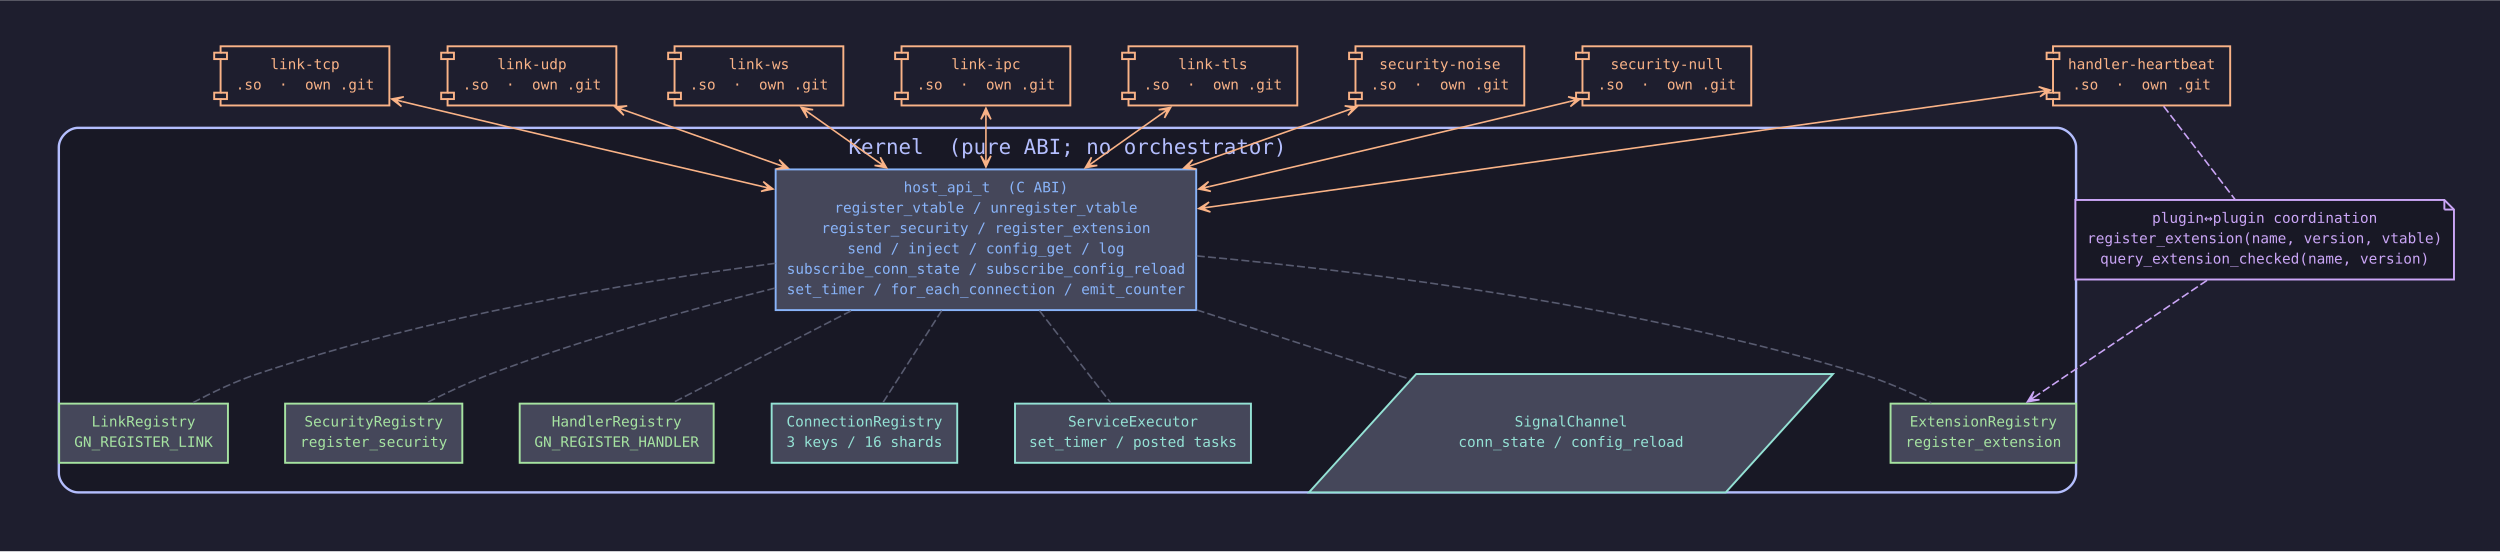
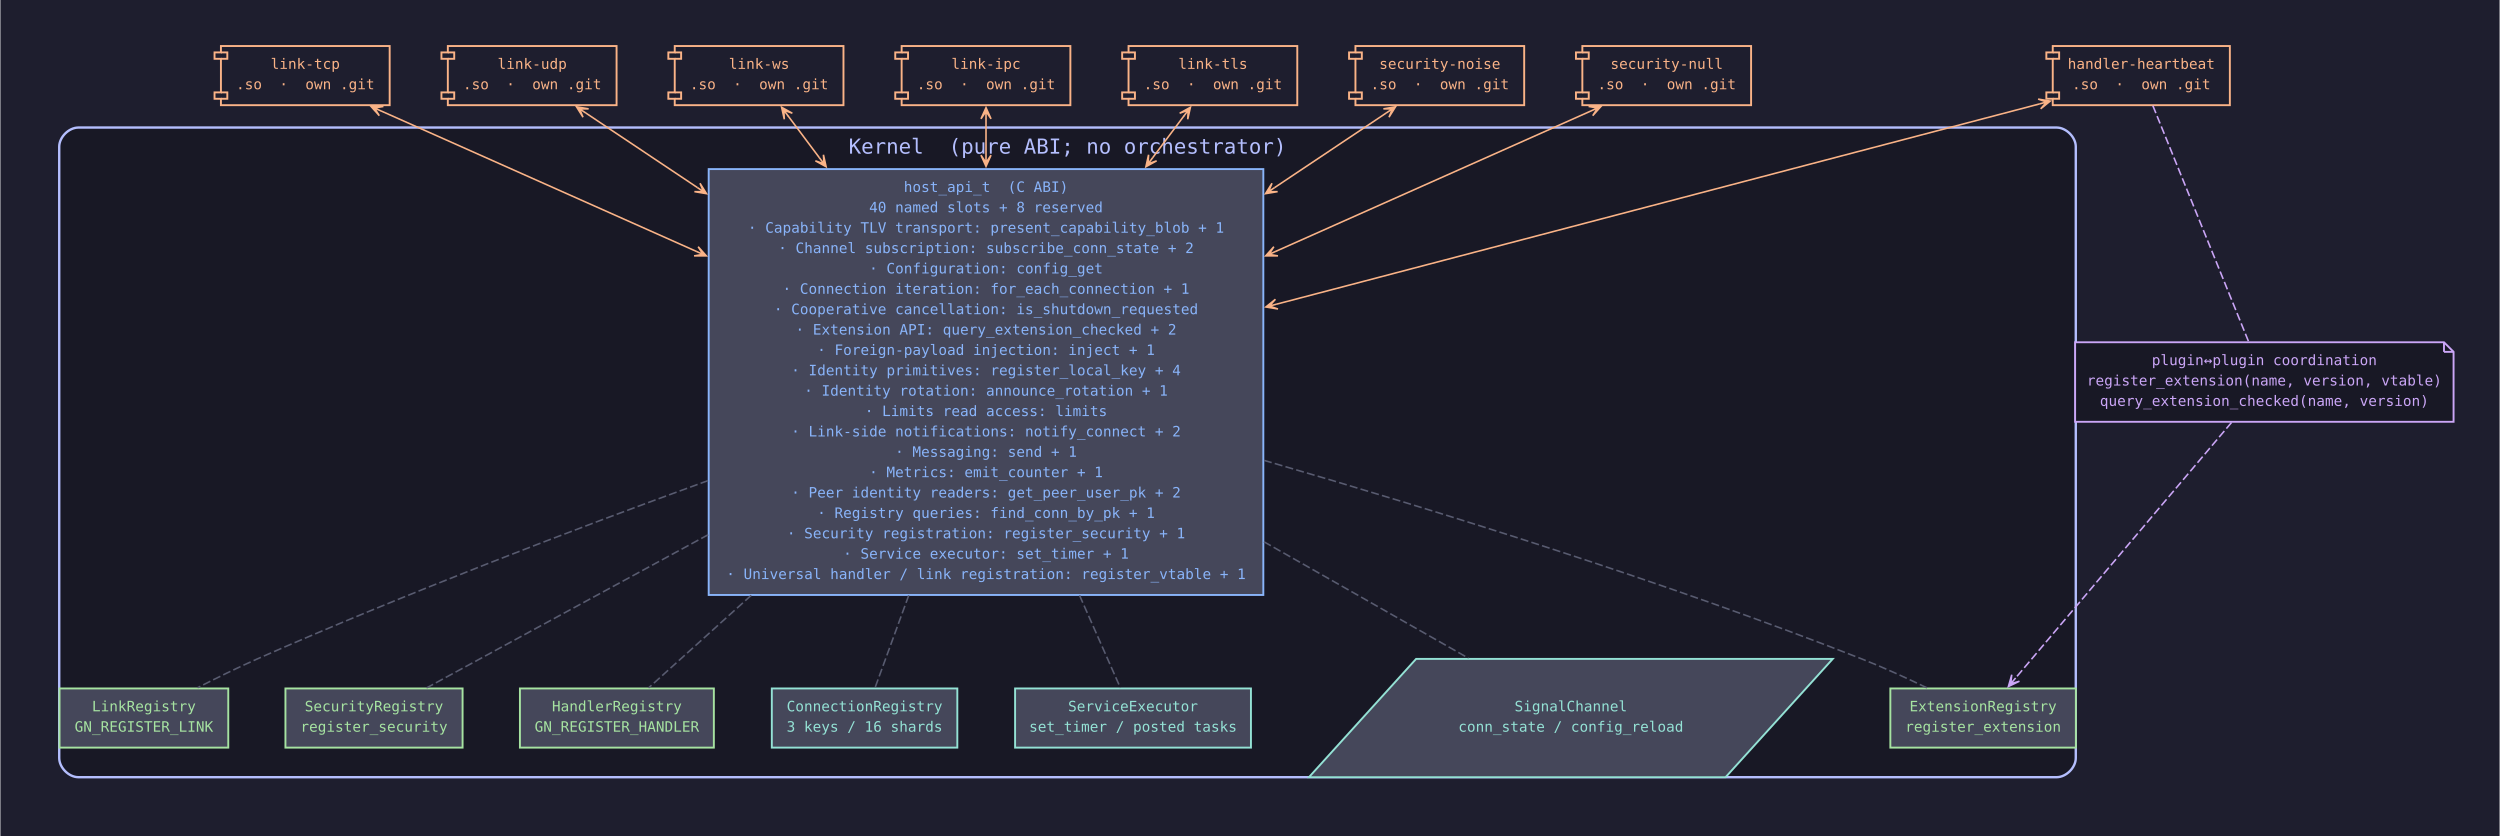
- <svg xmlns="http://www.w3.org/2000/svg" width="1564pt" height="345pt" viewBox="0.00 0.00 1564.02 344.68">
-   <g id="graph0" class="graph" transform="scale(1 1) rotate(0) translate(28.8 315.88)">
-     <polygon fill="#1e1e2e" stroke="none" points="-28.8,28.8 -28.8,-315.88 1535.22,-315.88 1535.22,28.8 -28.8,28.8" />
+ <svg xmlns="http://www.w3.org/2000/svg" width="1564pt" height="523pt" viewBox="0.00 0.00 1564.02 523.18">
+   <g id="graph0" class="graph" transform="scale(1 1) rotate(0) translate(28.8 494.38)">
+     <polygon fill="#1e1e2e" stroke="none" points="-28.8,28.8 -28.8,-494.38 1535.22,-494.38 1535.22,28.8 -28.8,28.8" />
    <g id="clust1" class="cluster">
-       <path fill="#181825" stroke="#b4befe" stroke-width="1.5" d="M20,-8C20,-8 1258,-8 1258,-8 1264,-8 1270,-14 1270,-20 1270,-20 1270,-224.06 1270,-224.06 1270,-230.06 1264,-236.06 1258,-236.06 1258,-236.06 20,-236.06 20,-236.06 14,-236.06 8,-230.06 8,-224.06 8,-224.06 8,-20 8,-20 8,-14 14,-8 20,-8" />
-       <text text-anchor="middle" x="639" y="-219.71" font-family="JetBrains Mono,Fira Code,monospace" font-size="13.00" fill="#b4befe">Kernel  (pure ABI; no orchestrator)</text>
+       <path fill="#181825" stroke="#b4befe" stroke-width="1.5" d="M20,-8C20,-8 1258,-8 1258,-8 1264,-8 1270,-14 1270,-20 1270,-20 1270,-402.56 1270,-402.56 1270,-408.56 1264,-414.56 1258,-414.56 1258,-414.56 20,-414.56 20,-414.56 14,-414.56 8,-408.56 8,-402.56 8,-402.56 8,-20 8,-20 8,-14 14,-8 20,-8" />
+       <text text-anchor="middle" x="639" y="-398.21" font-family="JetBrains Mono,Fira Code,monospace" font-size="13.00" fill="#b4befe">Kernel  (pure ABI; no orchestrator)</text>
    </g>
    <g id="node1" class="node">
-       <polygon fill="#45475a" stroke="#89b4fa" stroke-width="1.2" points="719.55,-210.06 456.45,-210.06 456.45,-122.04 719.55,-122.04 719.55,-210.06" />
-       <text text-anchor="middle" x="588" y="-195.75" font-family="JetBrains Mono,Fira Code,monospace" font-size="9.00" fill="#89b4fa">host_api_t  (C ABI)</text>
-       <text text-anchor="middle" x="588" y="-183" font-family="JetBrains Mono,Fira Code,monospace" font-size="9.00" fill="#89b4fa">register_vtable / unregister_vtable</text>
-       <text text-anchor="middle" x="588" y="-170.25" font-family="JetBrains Mono,Fira Code,monospace" font-size="9.00" fill="#89b4fa">register_security / register_extension</text>
-       <text text-anchor="middle" x="588" y="-157.5" font-family="JetBrains Mono,Fira Code,monospace" font-size="9.00" fill="#89b4fa">send / inject / config_get / log</text>
-       <text text-anchor="middle" x="588" y="-144.75" font-family="JetBrains Mono,Fira Code,monospace" font-size="9.00" fill="#89b4fa">subscribe_conn_state / subscribe_config_reload</text>
-       <text text-anchor="middle" x="588" y="-132" font-family="JetBrains Mono,Fira Code,monospace" font-size="9.00" fill="#89b4fa">set_timer / for_each_connection / emit_counter</text>
+       <polygon fill="#45475a" stroke="#89b4fa" stroke-width="1.2" points="761.55,-388.56 414.45,-388.56 414.45,-122.04 761.55,-122.04 761.55,-388.56" />
+       <text text-anchor="middle" x="588" y="-374.25" font-family="JetBrains Mono,Fira Code,monospace" font-size="9.00" fill="#89b4fa">host_api_t  (C ABI)</text>
+       <text text-anchor="middle" x="588" y="-361.5" font-family="JetBrains Mono,Fira Code,monospace" font-size="9.00" fill="#89b4fa">40 named slots + 8 reserved</text>
+       <text text-anchor="middle" x="588" y="-348.75" font-family="JetBrains Mono,Fira Code,monospace" font-size="9.00" fill="#89b4fa">  · Capability TLV transport: present_capability_blob + 1</text>
+       <text text-anchor="middle" x="588" y="-336" font-family="JetBrains Mono,Fira Code,monospace" font-size="9.00" fill="#89b4fa">  · Channel subscription: subscribe_conn_state + 2</text>
+       <text text-anchor="middle" x="588" y="-323.25" font-family="JetBrains Mono,Fira Code,monospace" font-size="9.00" fill="#89b4fa">  · Configuration: config_get</text>
+       <text text-anchor="middle" x="588" y="-310.5" font-family="JetBrains Mono,Fira Code,monospace" font-size="9.00" fill="#89b4fa">  · Connection iteration: for_each_connection + 1</text>
+       <text text-anchor="middle" x="588" y="-297.75" font-family="JetBrains Mono,Fira Code,monospace" font-size="9.00" fill="#89b4fa">  · Cooperative cancellation: is_shutdown_requested</text>
+       <text text-anchor="middle" x="588" y="-285" font-family="JetBrains Mono,Fira Code,monospace" font-size="9.00" fill="#89b4fa">  · Extension API: query_extension_checked + 2</text>
+       <text text-anchor="middle" x="588" y="-272.25" font-family="JetBrains Mono,Fira Code,monospace" font-size="9.00" fill="#89b4fa">  · Foreign-payload injection: inject + 1</text>
+       <text text-anchor="middle" x="588" y="-259.5" font-family="JetBrains Mono,Fira Code,monospace" font-size="9.00" fill="#89b4fa">  · Identity primitives: register_local_key + 4</text>
+       <text text-anchor="middle" x="588" y="-246.75" font-family="JetBrains Mono,Fira Code,monospace" font-size="9.00" fill="#89b4fa">  · Identity rotation: announce_rotation + 1</text>
+       <text text-anchor="middle" x="588" y="-234" font-family="JetBrains Mono,Fira Code,monospace" font-size="9.00" fill="#89b4fa">  · Limits read access: limits</text>
+       <text text-anchor="middle" x="588" y="-221.25" font-family="JetBrains Mono,Fira Code,monospace" font-size="9.00" fill="#89b4fa">  · Link-side notifications: notify_connect + 2</text>
+       <text text-anchor="middle" x="588" y="-208.5" font-family="JetBrains Mono,Fira Code,monospace" font-size="9.00" fill="#89b4fa">  · Messaging: send + 1</text>
+       <text text-anchor="middle" x="588" y="-195.75" font-family="JetBrains Mono,Fira Code,monospace" font-size="9.00" fill="#89b4fa">  · Metrics: emit_counter + 1</text>
+       <text text-anchor="middle" x="588" y="-183" font-family="JetBrains Mono,Fira Code,monospace" font-size="9.00" fill="#89b4fa">  · Peer identity readers: get_peer_user_pk + 2</text>
+       <text text-anchor="middle" x="588" y="-170.25" font-family="JetBrains Mono,Fira Code,monospace" font-size="9.00" fill="#89b4fa">  · Registry queries: find_conn_by_pk + 1</text>
+       <text text-anchor="middle" x="588" y="-157.5" font-family="JetBrains Mono,Fira Code,monospace" font-size="9.00" fill="#89b4fa">  · Security registration: register_security + 1</text>
+       <text text-anchor="middle" x="588" y="-144.75" font-family="JetBrains Mono,Fira Code,monospace" font-size="9.00" fill="#89b4fa">  · Service executor: set_timer + 1</text>
+       <text text-anchor="middle" x="588" y="-132" font-family="JetBrains Mono,Fira Code,monospace" font-size="9.00" fill="#89b4fa">  · Universal handler / link registration: register_vtable + 1</text>
    </g>
    <g id="node2" class="node">
      <polygon fill="#45475a" stroke="#a6e3a1" stroke-width="1.2" points="417.68,-63.53 296.32,-63.53 296.32,-26.51 417.68,-26.51 417.68,-63.53" />
      <text text-anchor="middle" x="357" y="-49.22" font-family="JetBrains Mono,Fira Code,monospace" font-size="9.00" fill="#a6e3a1">HandlerRegistry</text>
      <text text-anchor="middle" x="357" y="-36.47" font-family="JetBrains Mono,Fira Code,monospace" font-size="9.00" fill="#a6e3a1">GN_REGISTER_HANDLER</text>
    </g>
    <g id="edge1" class="edge">
-       <path fill="none" stroke="#585b70" stroke-dasharray="5,2" d="M503.62,-121.57C464.96,-101.65 421.26,-79.13 391.71,-63.91" />
+       <path fill="none" stroke="#585b70" stroke-dasharray="5,2" d="M441.05,-121.8C415.6,-98.86 392.36,-77.9 376.8,-63.87" />
    </g>
    <g id="node3" class="node">
      <polygon fill="#45475a" stroke="#a6e3a1" stroke-width="1.2" points="113.8,-63.53 8.2,-63.53 8.2,-26.51 113.8,-26.51 113.8,-63.53" />
      <text text-anchor="middle" x="61" y="-49.22" font-family="JetBrains Mono,Fira Code,monospace" font-size="9.00" fill="#a6e3a1">LinkRegistry</text>
      <text text-anchor="middle" x="61" y="-36.47" font-family="JetBrains Mono,Fira Code,monospace" font-size="9.00" fill="#a6e3a1">GN_REGISTER_LINK</text>
    </g>
    <g id="edge2" class="edge">
-       <path fill="none" stroke="#585b70" stroke-dasharray="5,2" d="M456.24,-151.31C363.78,-139.21 238.19,-117.8 132,-82.04 118.25,-77.41 103.83,-70.52 91.61,-64" />
+       <path fill="none" stroke="#585b70" stroke-dasharray="5,2" d="M414.08,-193.62C328.27,-162.42 223.76,-122.5 132,-82.04 119.61,-76.57 106.3,-70.01 94.59,-64" />
    </g>
    <g id="node4" class="node">
      <polygon fill="#45475a" stroke="#a6e3a1" stroke-width="1.2" points="260.43,-63.53 149.57,-63.53 149.57,-26.51 260.43,-26.51 260.43,-63.53" />
      <text text-anchor="middle" x="205" y="-49.22" font-family="JetBrains Mono,Fira Code,monospace" font-size="9.00" fill="#a6e3a1">SecurityRegistry</text>
      <text text-anchor="middle" x="205" y="-36.47" font-family="JetBrains Mono,Fira Code,monospace" font-size="9.00" fill="#a6e3a1">register_security</text>
    </g>
    <g id="edge3" class="edge">
-       <path fill="none" stroke="#585b70" stroke-dasharray="5,2" d="M456.11,-135.82C400.36,-121.91 335.23,-103.58 278,-82.04 264.51,-76.96 250.18,-70.21 237.82,-63.93" />
+       <path fill="none" stroke="#585b70" stroke-dasharray="5,2" d="M414.15,-159.76C347.31,-123.41 277.57,-85.48 237.89,-63.9" />
    </g>
    <g id="node5" class="node">
      <polygon fill="#45475a" stroke="#a6e3a1" stroke-width="1.2" points="1270.05,-63.53 1153.95,-63.53 1153.95,-26.51 1270.05,-26.51 1270.05,-63.53" />
      <text text-anchor="middle" x="1212" y="-49.22" font-family="JetBrains Mono,Fira Code,monospace" font-size="9.00" fill="#a6e3a1">ExtensionRegistry</text>
      <text text-anchor="middle" x="1212" y="-36.47" font-family="JetBrains Mono,Fira Code,monospace" font-size="9.00" fill="#a6e3a1">register_extension</text>
    </g>
    <g id="edge4" class="edge">
-       <path fill="none" stroke="#585b70" stroke-dasharray="5,2" d="M719.93,-155.93C832.45,-145.6 997.5,-124.35 1136,-82.04 1150.8,-77.52 1166.38,-70.57 1179.55,-63.97" />
+       <path fill="none" stroke="#585b70" stroke-dasharray="5,2" d="M761.97,-206.29C870.77,-174.63 1013.09,-130.22 1136,-82.04 1149.59,-76.71 1164.16,-70.05 1176.87,-63.91" />
    </g>
    <g id="node6" class="node">
      <polygon fill="#45475a" stroke="#94e2d5" stroke-width="1.2" points="570.05,-63.53 453.95,-63.53 453.95,-26.51 570.05,-26.51 570.05,-63.53" />
      <text text-anchor="middle" x="512" y="-49.22" font-family="JetBrains Mono,Fira Code,monospace" font-size="9.00" fill="#94e2d5">ConnectionRegistry</text>
      <text text-anchor="middle" x="512" y="-36.47" font-family="JetBrains Mono,Fira Code,monospace" font-size="9.00" fill="#94e2d5">3 keys / 16 shards</text>
    </g>
    <g id="edge5" class="edge">
-       <path fill="none" stroke="#585b70" stroke-dasharray="5,2" d="M560.35,-121.74C547.61,-101.8 533.2,-79.23 523.45,-63.96" />
+       <path fill="none" stroke="#585b70" stroke-dasharray="5,2" d="M539.65,-121.8C531.28,-98.86 523.63,-77.9 518.51,-63.87" />
    </g>
    <g id="node7" class="node">
      <polygon fill="#45475a" stroke="#94e2d5" stroke-width="1.2" points="753.8,-63.53 606.2,-63.53 606.2,-26.51 753.8,-26.51 753.8,-63.53" />
      <text text-anchor="middle" x="680" y="-49.22" font-family="JetBrains Mono,Fira Code,monospace" font-size="9.00" fill="#94e2d5">ServiceExecutor</text>
      <text text-anchor="middle" x="680" y="-36.47" font-family="JetBrains Mono,Fira Code,monospace" font-size="9.00" fill="#94e2d5">set_timer / posted tasks</text>
    </g>
    <g id="edge6" class="edge">
-       <path fill="none" stroke="#585b70" stroke-dasharray="5,2" d="M621.47,-121.74C636.89,-101.8 654.33,-79.23 666.13,-63.96" />
+       <path fill="none" stroke="#585b70" stroke-dasharray="5,2" d="M646.53,-121.8C656.66,-98.86 665.92,-77.9 672.12,-63.87" />
    </g>
    <g id="node8" class="node">
      <polygon fill="#45475a" stroke="#94e2d5" stroke-width="1.2" points="1117.91,-82.04 857.17,-82.04 790.09,-8 1050.83,-8 1117.91,-82.04" />
      <text text-anchor="middle" x="954" y="-49.22" font-family="JetBrains Mono,Fira Code,monospace" font-size="9.00" fill="#94e2d5">SignalChannel</text>
      <text text-anchor="middle" x="954" y="-36.47" font-family="JetBrains Mono,Fira Code,monospace" font-size="9.00" fill="#94e2d5">conn_state / config_reload</text>
    </g>
    <g id="edge7" class="edge">
-       <path fill="none" stroke="#585b70" stroke-dasharray="5,2" d="M719.88,-122.16C763.92,-107.84 812.26,-92.12 853.52,-78.7" />
+       <path fill="none" stroke="#585b70" stroke-dasharray="5,2" d="M761.89,-155.34C807.63,-129.31 854.13,-102.85 889.93,-82.48" />
    </g>
    <g id="node9" class="node">
-       <polygon fill="#1e1e2e" stroke="#fab387" stroke-width="1.2" points="1366.42,-287.08 1255.58,-287.08 1255.58,-283.08 1251.58,-283.08 1251.58,-279.08 1255.58,-279.08 1255.58,-258.06 1251.58,-258.06 1251.58,-254.06 1255.58,-254.06 1255.58,-250.06 1366.42,-250.06 1366.42,-287.08" />
-       <polyline fill="none" stroke="#fab387" stroke-width="1.2" points="1255.58,-283.08 1259.58,-283.08 1259.58,-279.08 1255.58,-279.08" />
-       <polyline fill="none" stroke="#fab387" stroke-width="1.2" points="1255.58,-258.06 1259.58,-258.06 1259.58,-254.06 1255.58,-254.06" />
-       <text text-anchor="middle" x="1311" y="-272.77" font-family="JetBrains Mono,Fira Code,monospace" font-size="9.00" fill="#fab387">handler-heartbeat</text>
-       <text text-anchor="middle" x="1311" y="-260.02" font-family="JetBrains Mono,Fira Code,monospace" font-size="9.00" fill="#fab387">.so  ·  own .git</text>
+       <polygon fill="#1e1e2e" stroke="#fab387" stroke-width="1.2" points="1366.42,-465.58 1255.58,-465.58 1255.58,-461.58 1251.58,-461.58 1251.58,-457.58 1255.58,-457.58 1255.58,-436.56 1251.58,-436.56 1251.58,-432.56 1255.58,-432.56 1255.58,-428.56 1366.42,-428.56 1366.42,-465.58" />
+       <polyline fill="none" stroke="#fab387" stroke-width="1.2" points="1255.58,-461.58 1259.58,-461.58 1259.58,-457.58 1255.58,-457.58" />
+       <polyline fill="none" stroke="#fab387" stroke-width="1.2" points="1255.58,-436.56 1259.58,-436.56 1259.58,-432.56 1255.58,-432.56" />
+       <text text-anchor="middle" x="1311" y="-451.27" font-family="JetBrains Mono,Fira Code,monospace" font-size="9.00" fill="#fab387">handler-heartbeat</text>
+       <text text-anchor="middle" x="1311" y="-438.52" font-family="JetBrains Mono,Fira Code,monospace" font-size="9.00" fill="#fab387">.so  ·  own .git</text>
    </g>
    <g id="edge8" class="edge">
-       <path fill="none" stroke="#fab387" d="M1247.28,-258.71C1131.56,-242.62 884.4,-208.26 727.76,-186.48" />
-       <polygon fill="#fab387" stroke="#fab387" points="1253.96,-259.64 1246.59,-261.8 1251.7,-259.33 1247.03,-258.68 1247.03,-258.68 1247.03,-258.68 1251.7,-259.33 1247.46,-255.56 1253.96,-259.64" />
-       <polygon fill="#fab387" stroke="#fab387" points="721.11,-185.56 728.47,-183.4 723.37,-185.87 728.04,-186.52 728.04,-186.52 728.04,-186.52 723.37,-185.87 727.61,-189.64 721.11,-185.56" />
+       <path fill="none" stroke="#fab387" d="M1247.31,-429.35C1141.5,-401.58 925.75,-344.95 769.81,-304.02" />
+       <polygon fill="#fab387" stroke="#fab387" points="1253.99,-431.11 1246.42,-432.38 1251.78,-430.53 1247.22,-429.33 1247.22,-429.33 1247.22,-429.33 1251.78,-430.53 1248.02,-426.28 1253.99,-431.11" />
+       <polygon fill="#fab387" stroke="#fab387" points="763.14,-302.27 770.72,-301 765.35,-302.85 769.92,-304.05 769.92,-304.05 769.92,-304.05 765.35,-302.85 769.12,-307.1 763.14,-302.27" />
    </g>
    <g id="node17" class="node">
-       <polygon fill="#181825" stroke="#cba6f7" stroke-width="1.2" points="1500.42,-190.94 1269.58,-190.94 1269.58,-141.17 1506.42,-141.17 1506.42,-184.94 1500.42,-190.94" />
-       <polyline fill="none" stroke="#cba6f7" stroke-width="1.2" points="1500.42,-190.94 1500.42,-184.94" />
-       <polyline fill="none" stroke="#cba6f7" stroke-width="1.2" points="1506.42,-184.94 1500.42,-184.94" />
-       <text text-anchor="middle" x="1388" y="-176.62" font-family="JetBrains Mono,Fira Code,monospace" font-size="9.00" fill="#cba6f7">plugin↔plugin coordination</text>
-       <text text-anchor="middle" x="1388" y="-163.88" font-family="JetBrains Mono,Fira Code,monospace" font-size="9.00" fill="#cba6f7">register_extension(name, version, vtable)</text>
-       <text text-anchor="middle" x="1388" y="-151.12" font-family="JetBrains Mono,Fira Code,monospace" font-size="9.00" fill="#cba6f7">query_extension_checked(name, version)</text>
+       <polygon fill="#181825" stroke="#cba6f7" stroke-width="1.2" points="1500.42,-280.18 1269.58,-280.18 1269.58,-230.41 1506.42,-230.41 1506.42,-274.18 1500.42,-280.18" />
+       <polyline fill="none" stroke="#cba6f7" stroke-width="1.2" points="1500.42,-280.18 1500.42,-274.18" />
+       <polyline fill="none" stroke="#cba6f7" stroke-width="1.2" points="1506.42,-274.18 1500.42,-274.18" />
+       <text text-anchor="middle" x="1388" y="-265.87" font-family="JetBrains Mono,Fira Code,monospace" font-size="9.00" fill="#cba6f7">plugin↔plugin coordination</text>
+       <text text-anchor="middle" x="1388" y="-253.12" font-family="JetBrains Mono,Fira Code,monospace" font-size="9.00" fill="#cba6f7">register_extension(name, version, vtable)</text>
+       <text text-anchor="middle" x="1388" y="-240.37" font-family="JetBrains Mono,Fira Code,monospace" font-size="9.00" fill="#cba6f7">query_extension_checked(name, version)</text>
    </g>
    <g id="edge16" class="edge">
-       <path fill="none" stroke="#cba6f7" stroke-dasharray="5,2" d="M1324.77,-249.6C1337.22,-233.34 1355.67,-209.25 1369.43,-191.29" />
+       <path fill="none" stroke="#cba6f7" stroke-dasharray="5,2" d="M1318.24,-428.22C1332.13,-393.99 1362.52,-319.1 1378.2,-280.45" />
    </g>
    <g id="node10" class="node">
-       <polygon fill="#1e1e2e" stroke="#fab387" stroke-width="1.2" points="214.8,-287.08 109.2,-287.08 109.2,-283.08 105.2,-283.08 105.2,-279.08 109.2,-279.08 109.2,-258.06 105.2,-258.06 105.2,-254.06 109.2,-254.06 109.2,-250.06 214.8,-250.06 214.8,-287.08" />
-       <polyline fill="none" stroke="#fab387" stroke-width="1.2" points="109.2,-283.08 113.2,-283.08 113.2,-279.08 109.2,-279.08" />
-       <polyline fill="none" stroke="#fab387" stroke-width="1.2" points="109.2,-258.06 113.2,-258.06 113.2,-254.06 109.2,-254.06" />
-       <text text-anchor="middle" x="162" y="-272.77" font-family="JetBrains Mono,Fira Code,monospace" font-size="9.00" fill="#fab387">link-tcp</text>
-       <text text-anchor="middle" x="162" y="-260.02" font-family="JetBrains Mono,Fira Code,monospace" font-size="9.00" fill="#fab387">.so  ·  own .git</text>
+       <polygon fill="#1e1e2e" stroke="#fab387" stroke-width="1.2" points="214.8,-465.58 109.2,-465.58 109.2,-461.58 105.2,-461.58 105.2,-457.58 109.2,-457.58 109.2,-436.56 105.2,-436.56 105.2,-432.56 109.2,-432.56 109.2,-428.56 214.8,-428.56 214.8,-465.58" />
+       <polyline fill="none" stroke="#fab387" stroke-width="1.2" points="109.2,-461.58 113.2,-461.58 113.2,-457.58 109.2,-457.58" />
+       <polyline fill="none" stroke="#fab387" stroke-width="1.2" points="109.2,-436.56 113.2,-436.56 113.2,-432.56 109.2,-432.56" />
+       <text text-anchor="middle" x="162" y="-451.27" font-family="JetBrains Mono,Fira Code,monospace" font-size="9.00" fill="#fab387">link-tcp</text>
+       <text text-anchor="middle" x="162" y="-438.52" font-family="JetBrains Mono,Fira Code,monospace" font-size="9.00" fill="#fab387">.so  ·  own .git</text>
    </g>
    <g id="edge9" class="edge">
-       <path fill="none" stroke="#fab387" d="M223.01,-252.47C226.39,-251.65 229.74,-250.84 233,-250.06 303.82,-233.05 382.7,-214.56 448.09,-199.36" />
-       <polygon fill="#fab387" stroke="#fab387" points="216.28,-254.11 222.34,-249.39 218.5,-253.57 223.08,-252.46 223.08,-252.46 223.08,-252.46 218.5,-253.57 223.83,-255.52 216.28,-254.11" />
-       <polygon fill="#fab387" stroke="#fab387" points="454.81,-197.79 448.7,-202.45 452.58,-198.31 447.99,-199.38 447.99,-199.38 447.99,-199.38 452.58,-198.31 447.27,-196.31 454.81,-197.79" />
+       <path fill="none" stroke="#fab387" d="M209.46,-424.93C257.42,-403.56 334.52,-369.22 406.67,-337.08" />
+       <polygon fill="#fab387" stroke="#fab387" points="203.19,-427.72 208.3,-422 205.27,-426.79 209.58,-424.87 209.58,-424.87 209.58,-424.87 205.27,-426.79 210.87,-427.75 203.19,-427.72" />
+       <polygon fill="#fab387" stroke="#fab387" points="412.98,-334.27 407.86,-339.99 410.89,-335.2 406.58,-337.12 406.58,-337.12 406.58,-337.12 410.89,-335.2 405.3,-334.24 412.98,-334.27" />
    </g>
    <g id="node11" class="node">
-       <polygon fill="#1e1e2e" stroke="#fab387" stroke-width="1.2" points="356.8,-287.08 251.2,-287.08 251.2,-283.08 247.2,-283.08 247.2,-279.08 251.2,-279.08 251.2,-258.06 247.2,-258.06 247.2,-254.06 251.2,-254.06 251.2,-250.06 356.8,-250.06 356.8,-287.08" />
-       <polyline fill="none" stroke="#fab387" stroke-width="1.2" points="251.2,-283.08 255.2,-283.08 255.2,-279.08 251.2,-279.08" />
-       <polyline fill="none" stroke="#fab387" stroke-width="1.2" points="251.2,-258.06 255.2,-258.06 255.2,-254.06 251.2,-254.06" />
-       <text text-anchor="middle" x="304" y="-272.77" font-family="JetBrains Mono,Fira Code,monospace" font-size="9.00" fill="#fab387">link-udp</text>
-       <text text-anchor="middle" x="304" y="-260.02" font-family="JetBrains Mono,Fira Code,monospace" font-size="9.00" fill="#fab387">.so  ·  own .git</text>
+       <polygon fill="#1e1e2e" stroke="#fab387" stroke-width="1.2" points="356.8,-465.58 251.2,-465.58 251.2,-461.58 247.2,-461.58 247.2,-457.58 251.2,-457.58 251.2,-436.56 247.2,-436.56 247.2,-432.56 251.2,-432.56 251.2,-428.56 356.8,-428.56 356.8,-465.58" />
+       <polyline fill="none" stroke="#fab387" stroke-width="1.2" points="251.2,-461.58 255.2,-461.58 255.2,-457.58 251.2,-457.58" />
+       <polyline fill="none" stroke="#fab387" stroke-width="1.2" points="251.2,-436.56 255.2,-436.56 255.2,-432.56 251.2,-432.56" />
+       <text text-anchor="middle" x="304" y="-451.27" font-family="JetBrains Mono,Fira Code,monospace" font-size="9.00" fill="#fab387">link-udp</text>
+       <text text-anchor="middle" x="304" y="-438.52" font-family="JetBrains Mono,Fira Code,monospace" font-size="9.00" fill="#fab387">.so  ·  own .git</text>
    </g>
    <g id="edge10" class="edge">
-       <path fill="none" stroke="#fab387" d="M362.19,-246.98C389.92,-237.16 424.29,-224.99 457.79,-213.14" />
-       <polygon fill="#fab387" stroke="#fab387" points="355.92,-249.19 361.47,-243.89 358.07,-248.43 362.52,-246.86 362.52,-246.86 362.52,-246.86 358.07,-248.43 363.57,-249.83 355.92,-249.19" />
-       <polygon fill="#fab387" stroke="#fab387" points="464.22,-210.86 458.67,-216.17 462.07,-211.62 457.62,-213.2 457.62,-213.2 457.62,-213.2 462.07,-211.62 456.57,-210.23 464.22,-210.86" />
+       <path fill="none" stroke="#fab387" d="M337.52,-423.67C356.06,-411.28 380.7,-394.82 407.3,-377.05" />
+       <polygon fill="#fab387" stroke="#fab387" points="331.73,-427.54 335.8,-421.03 333.63,-426.27 337.55,-423.65 337.55,-423.65 337.55,-423.65 333.63,-426.27 339.3,-426.27 331.73,-427.54" />
+       <polygon fill="#fab387" stroke="#fab387" points="413.09,-373.18 409.02,-379.69 411.19,-374.45 407.27,-377.07 407.27,-377.07 407.27,-377.07 411.19,-374.45 405.52,-374.45 413.09,-373.18" />
    </g>
    <g id="node12" class="node">
-       <polygon fill="#1e1e2e" stroke="#fab387" stroke-width="1.2" points="498.8,-287.08 393.2,-287.08 393.2,-283.08 389.2,-283.08 389.2,-279.08 393.2,-279.08 393.2,-258.06 389.2,-258.06 389.2,-254.06 393.2,-254.06 393.2,-250.06 498.8,-250.06 498.8,-287.08" />
-       <polyline fill="none" stroke="#fab387" stroke-width="1.2" points="393.2,-283.08 397.2,-283.08 397.2,-279.08 393.2,-279.08" />
-       <polyline fill="none" stroke="#fab387" stroke-width="1.2" points="393.2,-258.06 397.2,-258.06 397.2,-254.06 393.2,-254.06" />
-       <text text-anchor="middle" x="446" y="-272.77" font-family="JetBrains Mono,Fira Code,monospace" font-size="9.00" fill="#fab387">link-ws</text>
-       <text text-anchor="middle" x="446" y="-260.02" font-family="JetBrains Mono,Fira Code,monospace" font-size="9.00" fill="#fab387">.so  ·  own .git</text>
+       <polygon fill="#1e1e2e" stroke="#fab387" stroke-width="1.2" points="498.8,-465.58 393.2,-465.58 393.2,-461.58 389.2,-461.58 389.2,-457.58 393.2,-457.58 393.2,-436.56 389.2,-436.56 389.2,-432.56 393.2,-432.56 393.2,-428.56 498.8,-428.56 498.8,-465.58" />
+       <polyline fill="none" stroke="#fab387" stroke-width="1.2" points="393.2,-461.58 397.2,-461.58 397.2,-457.58 393.2,-457.58" />
+       <polyline fill="none" stroke="#fab387" stroke-width="1.2" points="393.2,-436.56 397.2,-436.56 397.2,-432.56 393.2,-432.56" />
+       <text text-anchor="middle" x="446" y="-451.27" font-family="JetBrains Mono,Fira Code,monospace" font-size="9.00" fill="#fab387">link-ws</text>
+       <text text-anchor="middle" x="446" y="-438.52" font-family="JetBrains Mono,Fira Code,monospace" font-size="9.00" fill="#fab387">.so  ·  own .git</text>
    </g>
    <g id="edge11" class="edge">
-       <path fill="none" stroke="#fab387" d="M477.8,-245.06C490.48,-236.09 505.58,-225.4 520.47,-214.85" />
-       <polygon fill="#fab387" stroke="#fab387" points="472.38,-248.9 476.27,-242.28 474.24,-247.58 478.09,-244.85 478.09,-244.85 478.09,-244.85 474.24,-247.58 479.91,-247.42 472.38,-248.9" />
-       <polygon fill="#fab387" stroke="#fab387" points="525.84,-211.05 521.95,-217.67 523.98,-212.37 520.13,-215.1 520.13,-215.1 520.13,-215.1 523.98,-212.37 518.31,-212.52 525.84,-211.05" />
+       <path fill="none" stroke="#fab387" d="M464.1,-421.88C469.77,-414.31 476.47,-405.35 483.78,-395.58" />
+       <polygon fill="#fab387" stroke="#fab387" points="460.09,-427.24 461.76,-419.75 461.46,-425.41 464.28,-421.64 464.28,-421.64 464.28,-421.64 461.46,-425.41 466.8,-423.52 460.09,-427.24" />
+       <polygon fill="#fab387" stroke="#fab387" points="487.94,-390.03 486.26,-397.52 486.57,-391.85 483.74,-395.63 483.74,-395.63 483.74,-395.63 486.57,-391.85 481.22,-393.74 487.94,-390.03" />
    </g>
    <g id="node13" class="node">
-       <polygon fill="#1e1e2e" stroke="#fab387" stroke-width="1.2" points="640.8,-287.08 535.2,-287.08 535.2,-283.08 531.2,-283.08 531.2,-279.08 535.2,-279.08 535.2,-258.06 531.2,-258.06 531.2,-254.06 535.2,-254.06 535.2,-250.06 640.8,-250.06 640.8,-287.08" />
-       <polyline fill="none" stroke="#fab387" stroke-width="1.2" points="535.2,-283.08 539.2,-283.08 539.2,-279.08 535.2,-279.08" />
-       <polyline fill="none" stroke="#fab387" stroke-width="1.2" points="535.2,-258.06 539.2,-258.06 539.2,-254.06 535.2,-254.06" />
-       <text text-anchor="middle" x="588" y="-272.77" font-family="JetBrains Mono,Fira Code,monospace" font-size="9.00" fill="#fab387">link-ipc</text>
-       <text text-anchor="middle" x="588" y="-260.02" font-family="JetBrains Mono,Fira Code,monospace" font-size="9.00" fill="#fab387">.so  ·  own .git</text>
+       <polygon fill="#1e1e2e" stroke="#fab387" stroke-width="1.2" points="640.8,-465.58 535.2,-465.58 535.2,-461.58 531.2,-461.58 531.2,-457.58 535.2,-457.58 535.2,-436.56 531.2,-436.56 531.2,-432.56 535.2,-432.56 535.2,-428.56 640.8,-428.56 640.8,-465.58" />
+       <polyline fill="none" stroke="#fab387" stroke-width="1.2" points="535.2,-461.58 539.2,-461.58 539.2,-457.58 535.2,-457.58" />
+       <polyline fill="none" stroke="#fab387" stroke-width="1.2" points="535.2,-436.56 539.2,-436.56 539.2,-432.56 535.2,-432.56" />
+       <text text-anchor="middle" x="588" y="-451.27" font-family="JetBrains Mono,Fira Code,monospace" font-size="9.00" fill="#fab387">link-ipc</text>
+       <text text-anchor="middle" x="588" y="-438.52" font-family="JetBrains Mono,Fira Code,monospace" font-size="9.00" fill="#fab387">.so  ·  own .git</text>
    </g>
    <g id="edge12" class="edge">
-       <path fill="none" stroke="#fab387" d="M588,-241.66C588,-234.49 588,-226.46 588,-218.4" />
-       <polygon fill="#fab387" stroke="#fab387" points="588,-248.38 584.85,-241.38 588,-246.1 588,-241.38 588,-241.38 588,-241.38 588,-246.1 591.15,-241.38 588,-248.38" />
-       <polygon fill="#fab387" stroke="#fab387" points="588,-211.57 591.15,-218.57 588,-213.85 588,-218.57 588,-218.57 588,-218.57 588,-213.85 584.85,-218.57 588,-211.57" />
+       <path fill="none" stroke="#fab387" d="M588,-420.24C588,-413.42 588,-405.55 588,-397.04" />
+       <polygon fill="#fab387" stroke="#fab387" points="588,-427 584.85,-420 588,-424.72 588,-420 588,-420 588,-420 588,-424.72 591.15,-420 588,-427" />
+       <polygon fill="#fab387" stroke="#fab387" points="588,-390.27 591.15,-397.27 588,-392.55 588,-397.27 588,-397.27 588,-397.27 588,-392.55 584.85,-397.27 588,-390.27" />
    </g>
    <g id="node14" class="node">
-       <polygon fill="#1e1e2e" stroke="#fab387" stroke-width="1.2" points="782.8,-287.08 677.2,-287.08 677.2,-283.08 673.2,-283.08 673.2,-279.08 677.2,-279.08 677.2,-258.06 673.2,-258.06 673.2,-254.06 677.2,-254.06 677.2,-250.06 782.8,-250.06 782.8,-287.08" />
-       <polyline fill="none" stroke="#fab387" stroke-width="1.2" points="677.2,-283.08 681.2,-283.08 681.2,-279.08 677.2,-279.08" />
-       <polyline fill="none" stroke="#fab387" stroke-width="1.2" points="677.2,-258.06 681.2,-258.06 681.2,-254.06 677.2,-254.06" />
-       <text text-anchor="middle" x="730" y="-272.77" font-family="JetBrains Mono,Fira Code,monospace" font-size="9.00" fill="#fab387">link-tls</text>
-       <text text-anchor="middle" x="730" y="-260.02" font-family="JetBrains Mono,Fira Code,monospace" font-size="9.00" fill="#fab387">.so  ·  own .git</text>
+       <polygon fill="#1e1e2e" stroke="#fab387" stroke-width="1.2" points="782.8,-465.58 677.2,-465.58 677.2,-461.58 673.2,-461.58 673.2,-457.58 677.2,-457.58 677.2,-436.56 673.2,-436.56 673.2,-432.56 677.2,-432.56 677.2,-428.56 782.8,-428.56 782.8,-465.58" />
+       <polyline fill="none" stroke="#fab387" stroke-width="1.2" points="677.2,-461.58 681.2,-461.58 681.2,-457.58 677.2,-457.58" />
+       <polyline fill="none" stroke="#fab387" stroke-width="1.2" points="677.2,-436.56 681.2,-436.56 681.2,-432.56 677.2,-432.56" />
+       <text text-anchor="middle" x="730" y="-451.27" font-family="JetBrains Mono,Fira Code,monospace" font-size="9.00" fill="#fab387">link-tls</text>
+       <text text-anchor="middle" x="730" y="-438.52" font-family="JetBrains Mono,Fira Code,monospace" font-size="9.00" fill="#fab387">.so  ·  own .git</text>
    </g>
    <g id="edge13" class="edge">
-       <path fill="none" stroke="#fab387" d="M698.2,-245.06C685.52,-236.09 670.42,-225.4 655.53,-214.85" />
-       <polygon fill="#fab387" stroke="#fab387" points="703.62,-248.9 696.09,-247.42 701.76,-247.58 697.91,-244.85 697.91,-244.85 697.91,-244.85 701.76,-247.58 699.73,-242.28 703.62,-248.9" />
-       <polygon fill="#fab387" stroke="#fab387" points="650.16,-211.05 657.69,-212.52 652.02,-212.37 655.87,-215.1 655.87,-215.1 655.87,-215.1 652.02,-212.37 654.05,-217.67 650.16,-211.05" />
+       <path fill="none" stroke="#fab387" d="M711.9,-421.88C706.23,-414.31 699.53,-405.35 692.22,-395.58" />
+       <polygon fill="#fab387" stroke="#fab387" points="715.91,-427.24 709.2,-423.52 714.54,-425.41 711.72,-421.64 711.72,-421.64 711.72,-421.64 714.54,-425.41 714.24,-419.75 715.91,-427.24" />
+       <polygon fill="#fab387" stroke="#fab387" points="688.06,-390.03 694.78,-393.74 689.43,-391.85 692.26,-395.63 692.26,-395.63 692.26,-395.63 689.43,-391.85 689.74,-397.52 688.06,-390.03" />
    </g>
    <g id="node15" class="node">
-       <polygon fill="#1e1e2e" stroke="#fab387" stroke-width="1.2" points="924.8,-287.08 819.2,-287.08 819.2,-283.08 815.2,-283.08 815.2,-279.08 819.2,-279.08 819.2,-258.06 815.2,-258.06 815.2,-254.06 819.2,-254.06 819.2,-250.06 924.8,-250.06 924.8,-287.08" />
-       <polyline fill="none" stroke="#fab387" stroke-width="1.2" points="819.2,-283.08 823.2,-283.08 823.2,-279.08 819.2,-279.08" />
-       <polyline fill="none" stroke="#fab387" stroke-width="1.2" points="819.2,-258.06 823.2,-258.06 823.2,-254.06 819.2,-254.06" />
-       <text text-anchor="middle" x="872" y="-272.77" font-family="JetBrains Mono,Fira Code,monospace" font-size="9.00" fill="#fab387">security-noise</text>
-       <text text-anchor="middle" x="872" y="-260.02" font-family="JetBrains Mono,Fira Code,monospace" font-size="9.00" fill="#fab387">.so  ·  own .git</text>
+       <polygon fill="#1e1e2e" stroke="#fab387" stroke-width="1.2" points="924.8,-465.58 819.2,-465.58 819.2,-461.58 815.2,-461.58 815.2,-457.58 819.2,-457.58 819.2,-436.56 815.2,-436.56 815.2,-432.56 819.2,-432.56 819.2,-428.56 924.8,-428.56 924.8,-465.58" />
+       <polyline fill="none" stroke="#fab387" stroke-width="1.2" points="819.2,-461.58 823.2,-461.58 823.2,-457.58 819.2,-457.58" />
+       <polyline fill="none" stroke="#fab387" stroke-width="1.2" points="819.2,-436.56 823.2,-436.56 823.2,-432.56 819.2,-432.56" />
+       <text text-anchor="middle" x="872" y="-451.27" font-family="JetBrains Mono,Fira Code,monospace" font-size="9.00" fill="#fab387">security-noise</text>
+       <text text-anchor="middle" x="872" y="-438.52" font-family="JetBrains Mono,Fira Code,monospace" font-size="9.00" fill="#fab387">.so  ·  own .git</text>
    </g>
    <g id="edge14" class="edge">
-       <path fill="none" stroke="#fab387" d="M813.81,-246.98C786.08,-237.16 751.71,-224.99 718.21,-213.14" />
-       <polygon fill="#fab387" stroke="#fab387" points="820.08,-249.19 812.43,-249.83 817.93,-248.43 813.48,-246.86 813.48,-246.86 813.48,-246.86 817.93,-248.43 814.53,-243.89 820.08,-249.19" />
-       <polygon fill="#fab387" stroke="#fab387" points="711.78,-210.86 719.43,-210.23 713.93,-211.62 718.38,-213.2 718.38,-213.2 718.38,-213.2 713.93,-211.62 717.33,-216.17 711.78,-210.86" />
+       <path fill="none" stroke="#fab387" d="M838.48,-423.67C819.94,-411.28 795.3,-394.82 768.7,-377.05" />
+       <polygon fill="#fab387" stroke="#fab387" points="844.27,-427.54 836.7,-426.27 842.37,-426.27 838.45,-423.65 838.45,-423.65 838.45,-423.65 842.37,-426.27 840.2,-421.03 844.27,-427.54" />
+       <polygon fill="#fab387" stroke="#fab387" points="762.91,-373.18 770.48,-374.45 764.81,-374.45 768.73,-377.07 768.73,-377.07 768.73,-377.07 764.81,-374.45 766.98,-379.69 762.91,-373.18" />
    </g>
    <g id="node16" class="node">
-       <polygon fill="#1e1e2e" stroke="#fab387" stroke-width="1.2" points="1066.8,-287.08 961.2,-287.08 961.2,-283.08 957.2,-283.08 957.2,-279.08 961.2,-279.08 961.2,-258.06 957.2,-258.06 957.2,-254.06 961.2,-254.06 961.2,-250.06 1066.8,-250.06 1066.8,-287.08" />
-       <polyline fill="none" stroke="#fab387" stroke-width="1.2" points="961.2,-283.08 965.2,-283.08 965.2,-279.08 961.2,-279.08" />
-       <polyline fill="none" stroke="#fab387" stroke-width="1.2" points="961.2,-258.06 965.2,-258.06 965.2,-254.06 961.2,-254.06" />
-       <text text-anchor="middle" x="1014" y="-272.77" font-family="JetBrains Mono,Fira Code,monospace" font-size="9.00" fill="#fab387">security-null</text>
-       <text text-anchor="middle" x="1014" y="-260.02" font-family="JetBrains Mono,Fira Code,monospace" font-size="9.00" fill="#fab387">.so  ·  own .git</text>
+       <polygon fill="#1e1e2e" stroke="#fab387" stroke-width="1.2" points="1066.8,-465.58 961.2,-465.58 961.2,-461.58 957.2,-461.58 957.2,-457.58 961.2,-457.58 961.2,-436.56 957.2,-436.56 957.2,-432.56 961.2,-432.56 961.2,-428.56 1066.8,-428.56 1066.8,-465.58" />
+       <polyline fill="none" stroke="#fab387" stroke-width="1.2" points="961.2,-461.58 965.2,-461.58 965.2,-457.58 961.2,-457.58" />
+       <polyline fill="none" stroke="#fab387" stroke-width="1.2" points="961.2,-436.56 965.2,-436.56 965.2,-432.56 961.2,-432.56" />
+       <text text-anchor="middle" x="1014" y="-451.27" font-family="JetBrains Mono,Fira Code,monospace" font-size="9.00" fill="#fab387">security-null</text>
+       <text text-anchor="middle" x="1014" y="-438.52" font-family="JetBrains Mono,Fira Code,monospace" font-size="9.00" fill="#fab387">.so  ·  own .git</text>
    </g>
    <g id="edge15" class="edge">
-       <path fill="none" stroke="#fab387" d="M952.99,-252.47C949.61,-251.65 946.26,-250.84 943,-250.06 872.18,-233.05 793.3,-214.56 727.91,-199.36" />
-       <polygon fill="#fab387" stroke="#fab387" points="959.72,-254.11 952.17,-255.52 957.5,-253.57 952.92,-252.46 952.92,-252.46 952.92,-252.46 957.5,-253.57 953.66,-249.39 959.72,-254.11" />
-       <polygon fill="#fab387" stroke="#fab387" points="721.19,-197.79 728.73,-196.31 723.42,-198.31 728.01,-199.38 728.01,-199.38 728.01,-199.38 723.42,-198.31 727.3,-202.45 721.19,-197.79" />
+       <path fill="none" stroke="#fab387" d="M966.54,-424.93C918.58,-403.56 841.48,-369.22 769.33,-337.08" />
+       <polygon fill="#fab387" stroke="#fab387" points="972.81,-427.72 965.13,-427.75 970.73,-426.79 966.42,-424.87 966.42,-424.87 966.42,-424.87 970.73,-426.79 967.7,-422 972.81,-427.72" />
+       <polygon fill="#fab387" stroke="#fab387" points="763.02,-334.27 770.7,-334.24 765.11,-335.2 769.42,-337.12 769.42,-337.12 769.42,-337.12 765.11,-335.2 768.14,-339.99 763.02,-334.27" />
    </g>
    <g id="edge17" class="edge">
-       <path fill="none" stroke="#cba6f7" stroke-dasharray="5,2" d="M1351.96,-140.68C1320.64,-119.49 1275.63,-89.06 1245.18,-68.46" />
-       <polygon fill="#cba6f7" stroke="#cba6f7" points="1239.55,-64.65 1247.11,-65.96 1241.44,-65.93 1245.34,-68.57 1245.34,-68.57 1245.34,-68.57 1241.44,-65.93 1243.58,-71.18 1239.55,-64.65" />
+       <path fill="none" stroke="#cba6f7" stroke-dasharray="5,2" d="M1367.47,-230C1333.47,-189.77 1265.89,-109.8 1232.15,-69.86" />
+       <polygon fill="#cba6f7" stroke="#cba6f7" points="1227.82,-64.74 1234.74,-68.06 1229.29,-66.48 1232.34,-70.09 1232.34,-70.09 1232.34,-70.09 1229.29,-66.48 1229.93,-72.12 1227.82,-64.74" />
    </g>
  </g>
</svg>
